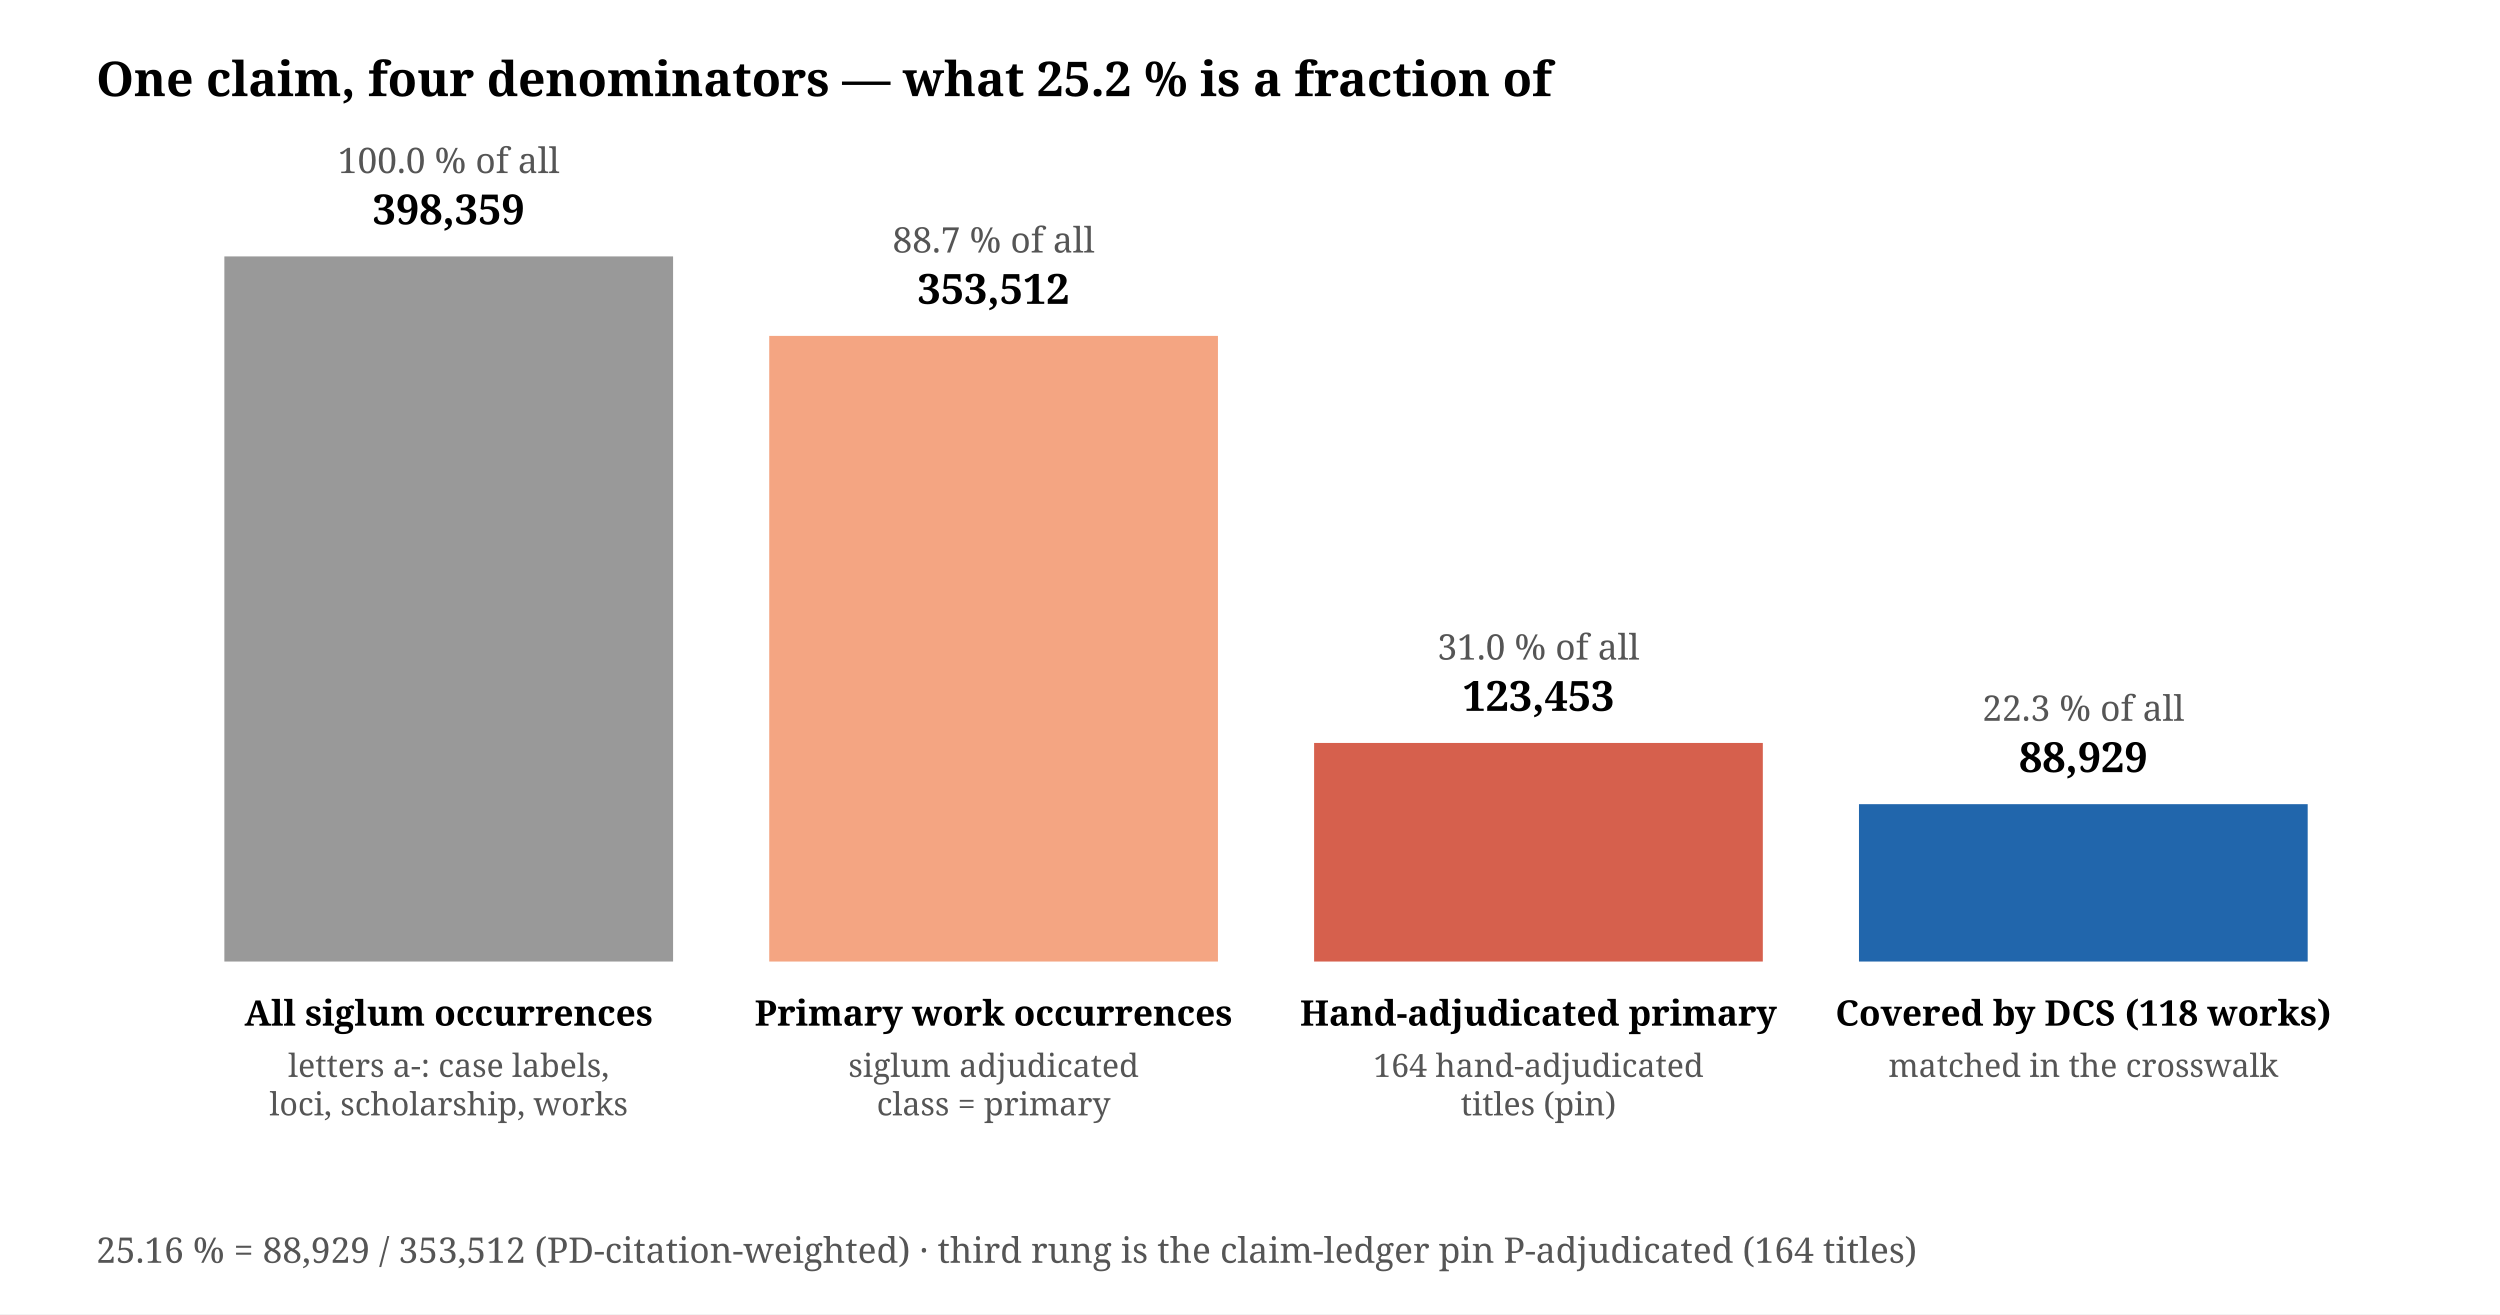
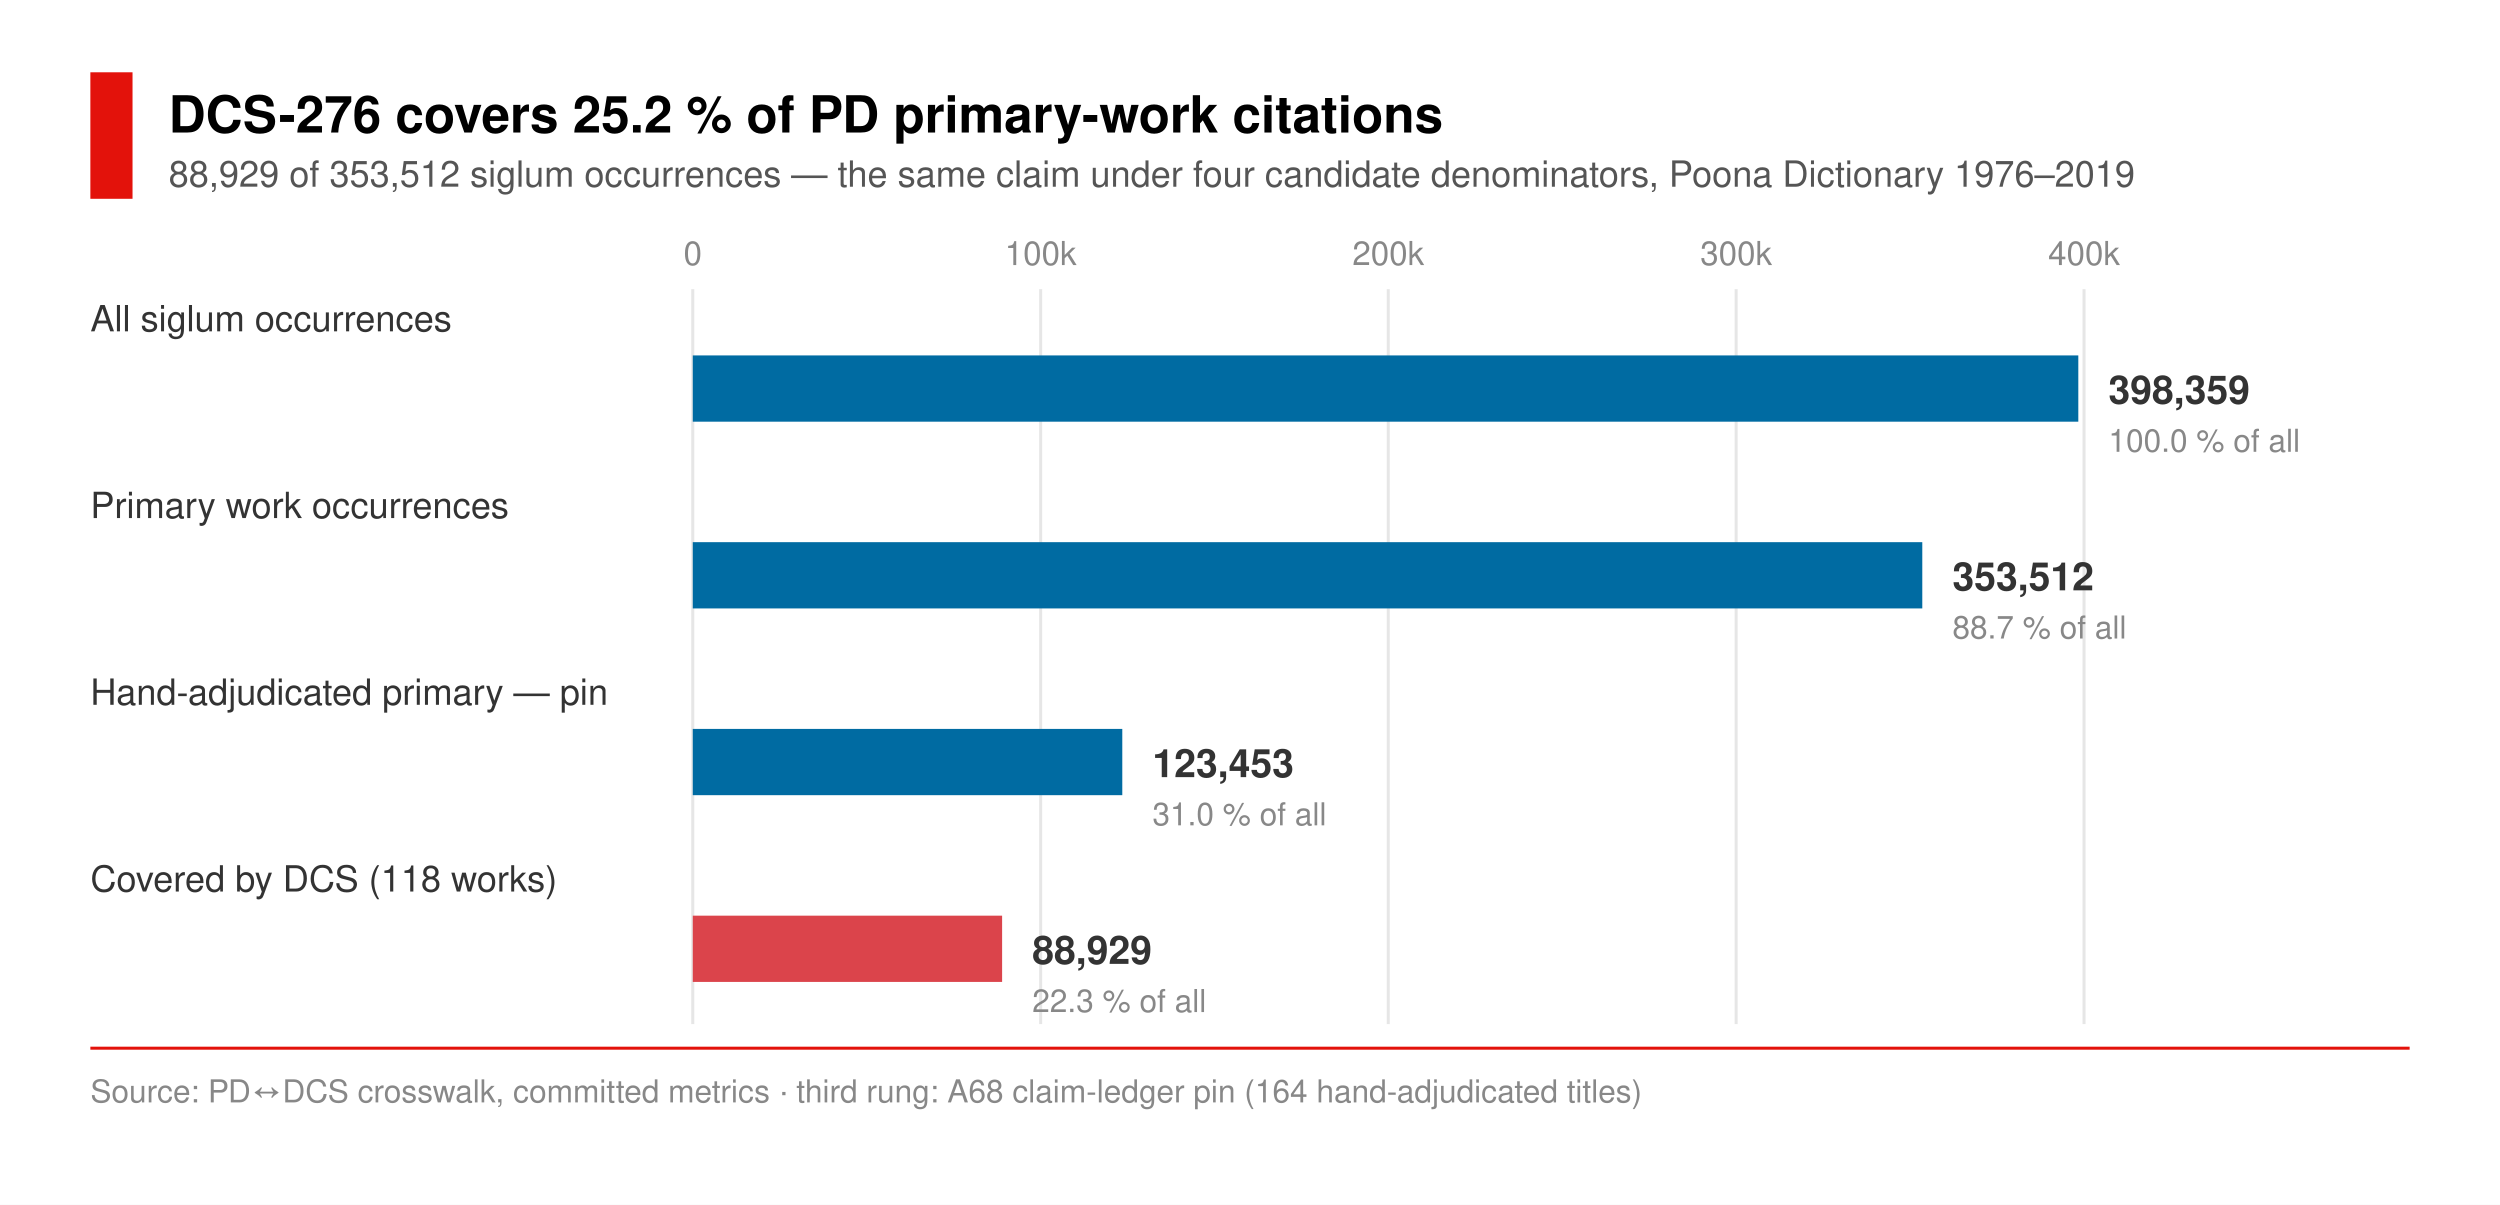
- <svg xmlns="http://www.w3.org/2000/svg" width="780" height="410" viewBox="0 0 780 410">
-   <rect width="780" height="410" fill="white" />
-   <text x="30" y="30" font-family="Georgia, serif" font-size="15" font-weight="bold">One claim, four denominators — what 25.2 % is a fraction of</text>
-   <rect x="70" y="80.0" width="140" height="220.0" fill="#999999" />
-   <text x="140.0" y="70.0" font-family="Georgia, serif" font-size="13" font-weight="bold" text-anchor="middle">398,359</text>
-   <text x="140.0" y="54.0" font-family="Georgia, serif" font-size="11" fill="#555555" text-anchor="middle">100.0 % of all</text>
-   <text x="140.0" y="320" font-family="Georgia, serif" font-size="11" font-weight="bold" text-anchor="middle">All siglum occurrences</text>
-   <text x="140.0" y="336" font-family="Georgia, serif" font-size="10" fill="#555555" text-anchor="middle">letters a-: case labels,</text>
-   <text x="140.0" y="348" font-family="Georgia, serif" font-size="10" fill="#555555" text-anchor="middle">loci, scholarship, works</text>
-   <rect x="240" y="104.8" width="140" height="195.2" fill="#f4a582" />
-   <text x="310.0" y="94.8" font-family="Georgia, serif" font-size="13" font-weight="bold" text-anchor="middle">353,512</text>
-   <text x="310.0" y="78.8" font-family="Georgia, serif" font-size="11" fill="#555555" text-anchor="middle">88.7 % of all</text>
-   <text x="310.0" y="320" font-family="Georgia, serif" font-size="11" font-weight="bold" text-anchor="middle">Primary work occurrences</text>
-   <text x="310.0" y="336" font-family="Georgia, serif" font-size="10" fill="#555555" text-anchor="middle">siglum adjudicated</text>
-   <text x="310.0" y="348" font-family="Georgia, serif" font-size="10" fill="#555555" text-anchor="middle">class = primary</text>
-   <rect x="410" y="231.8" width="140" height="68.2" fill="#d6604d" />
-   <text x="480.0" y="221.8" font-family="Georgia, serif" font-size="13" font-weight="bold" text-anchor="middle">123,453</text>
-   <text x="480.0" y="205.8" font-family="Georgia, serif" font-size="11" fill="#555555" text-anchor="middle">31.0 % of all</text>
-   <text x="480.0" y="320" font-family="Georgia, serif" font-size="11" font-weight="bold" text-anchor="middle">Hand-adjudicated primary</text>
-   <text x="480.0" y="336" font-family="Georgia, serif" font-size="10" fill="#555555" text-anchor="middle">164 hand-adjudicated</text>
-   <text x="480.0" y="348" font-family="Georgia, serif" font-size="10" fill="#555555" text-anchor="middle">titles (pin)</text>
-   <rect x="580" y="250.9" width="140" height="49.1" fill="#2166ac" />
-   <text x="650.0" y="240.9" font-family="Georgia, serif" font-size="13" font-weight="bold" text-anchor="middle">88,929</text>
-   <text x="650.0" y="224.9" font-family="Georgia, serif" font-size="11" fill="#555555" text-anchor="middle">22.3 % of all</text>
-   <text x="650.0" y="320" font-family="Georgia, serif" font-size="11" font-weight="bold" text-anchor="middle">Covered by DCS (118 works)</text>
-   <text x="650.0" y="336" font-family="Georgia, serif" font-size="10" fill="#555555" text-anchor="middle">matched in the crosswalk</text>
-   <text x="30" y="394" font-family="Georgia, serif" font-size="11" fill="#555555">25.16 % = 88,929 / 353,512 (PD-citation-weighted) · third rung is the claim-ledger pin P-adjudicated (164 titles)</text>
+ <svg xmlns="http://www.w3.org/2000/svg" width="830" height="400" viewBox="0 0 830 400">
+   <rect width="830" height="400" fill="white" />
+   <rect x="30" y="24" width="14" height="42" fill="#E3120B" />
+   <text x="56" y="44" font-family="Helvetica, Arial, sans-serif" font-size="17" font-weight="bold">DCS-276 covers 25.2 % of PD primary-work citations</text>
+   <text x="56" y="62" font-family="Helvetica, Arial, sans-serif" font-size="12" fill="#555555">88,929 of 353,512 siglum occurrences — the same claim under four candidate denominators, Poona Dictionary 1976–2019</text>
+   <line x1="230.0" y1="96" x2="230.0" y2="340" stroke="#e6e6e6" />
+   <text x="230.0" y="88" font-family="Helvetica, Arial, sans-serif" font-size="11" fill="#888888" text-anchor="middle">0</text>
+   <line x1="345.5" y1="96" x2="345.5" y2="340" stroke="#e6e6e6" />
+   <text x="345.5" y="88" font-family="Helvetica, Arial, sans-serif" font-size="11" fill="#888888" text-anchor="middle">100k</text>
+   <line x1="460.9" y1="96" x2="460.9" y2="340" stroke="#e6e6e6" />
+   <text x="460.9" y="88" font-family="Helvetica, Arial, sans-serif" font-size="11" fill="#888888" text-anchor="middle">200k</text>
+   <line x1="576.4" y1="96" x2="576.4" y2="340" stroke="#e6e6e6" />
+   <text x="576.4" y="88" font-family="Helvetica, Arial, sans-serif" font-size="11" fill="#888888" text-anchor="middle">300k</text>
+   <line x1="691.9" y1="96" x2="691.9" y2="340" stroke="#e6e6e6" />
+   <text x="691.9" y="88" font-family="Helvetica, Arial, sans-serif" font-size="11" fill="#888888" text-anchor="middle">400k</text>
+   <text x="30" y="110.0" font-family="Helvetica, Arial, sans-serif" font-size="12" fill="#333333">All siglum occurrences</text>
+   <rect x="230" y="118.0" width="460.0" height="22" fill="#006BA2" />
+   <text x="700.0" y="134.0" font-family="Helvetica, Arial, sans-serif" font-size="13" font-weight="bold" fill="#333333">398,359</text>
+   <text x="700.0" y="150.0" font-family="Helvetica, Arial, sans-serif" font-size="10.5" fill="#888888">100.0 % of all</text>
+   <text x="30" y="172.0" font-family="Helvetica, Arial, sans-serif" font-size="12" fill="#333333">Primary work occurrences</text>
+   <rect x="230" y="180.0" width="408.2" height="22" fill="#006BA2" />
+   <text x="648.2" y="196.0" font-family="Helvetica, Arial, sans-serif" font-size="13" font-weight="bold" fill="#333333">353,512</text>
+   <text x="648.2" y="212.0" font-family="Helvetica, Arial, sans-serif" font-size="10.5" fill="#888888">88.7 % of all</text>
+   <text x="30" y="234.0" font-family="Helvetica, Arial, sans-serif" font-size="12" fill="#333333">Hand-adjudicated primary — pin</text>
+   <rect x="230" y="242.0" width="142.6" height="22" fill="#006BA2" />
+   <text x="382.6" y="258.0" font-family="Helvetica, Arial, sans-serif" font-size="13" font-weight="bold" fill="#333333">123,453</text>
+   <text x="382.6" y="274.0" font-family="Helvetica, Arial, sans-serif" font-size="10.5" fill="#888888">31.0 % of all</text>
+   <text x="30" y="296.0" font-family="Helvetica, Arial, sans-serif" font-size="12" fill="#333333">Covered by DCS (118 works)</text>
+   <rect x="230" y="304.0" width="102.7" height="22" fill="#DB444B" />
+   <text x="342.7" y="320.0" font-family="Helvetica, Arial, sans-serif" font-size="13" font-weight="bold" fill="#333333">88,929</text>
+   <text x="342.7" y="336.0" font-family="Helvetica, Arial, sans-serif" font-size="10.5" fill="#888888">22.3 % of all</text>
+   <line x1="30" y1="348" x2="800" y2="348" stroke="#E3120B" stroke-width="1" />
+   <text x="30" y="366" font-family="Helvetica, Arial, sans-serif" font-size="10.5" fill="#888888">Source: PD↔DCS crosswalk, committed metrics · third rung: A68 claim-ledger pin (164 hand-adjudicated titles)</text>
</svg>
